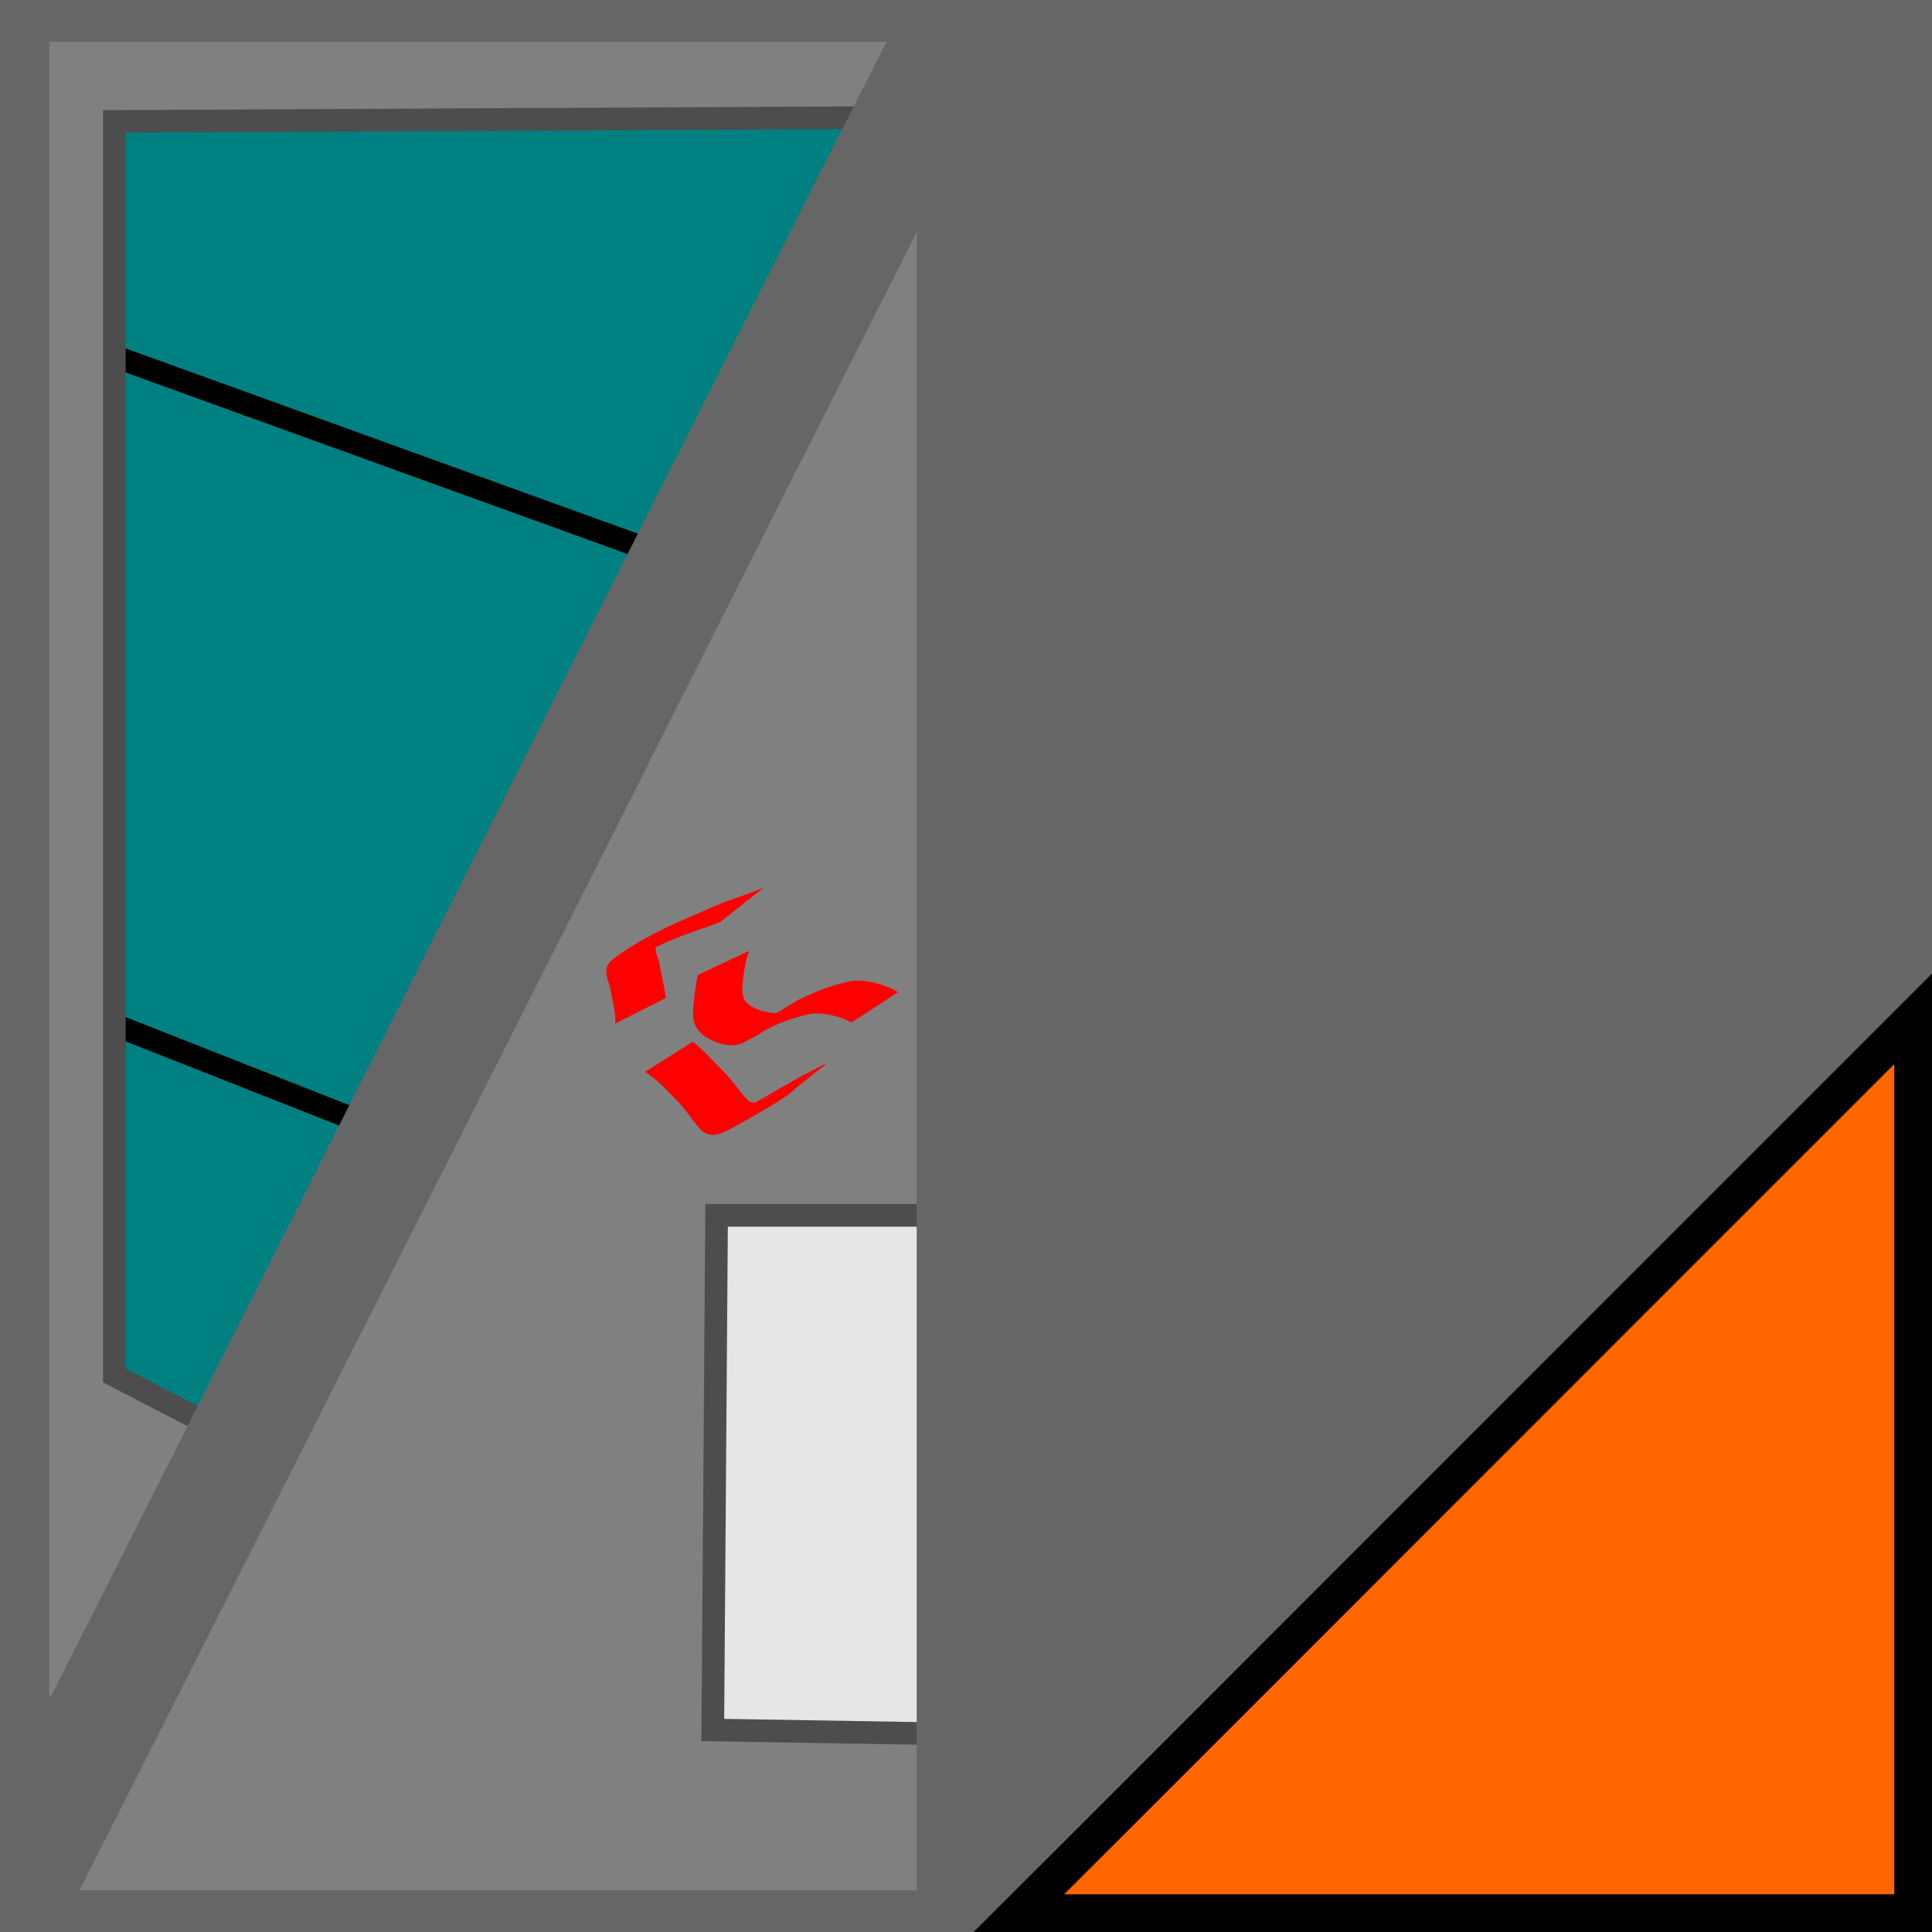
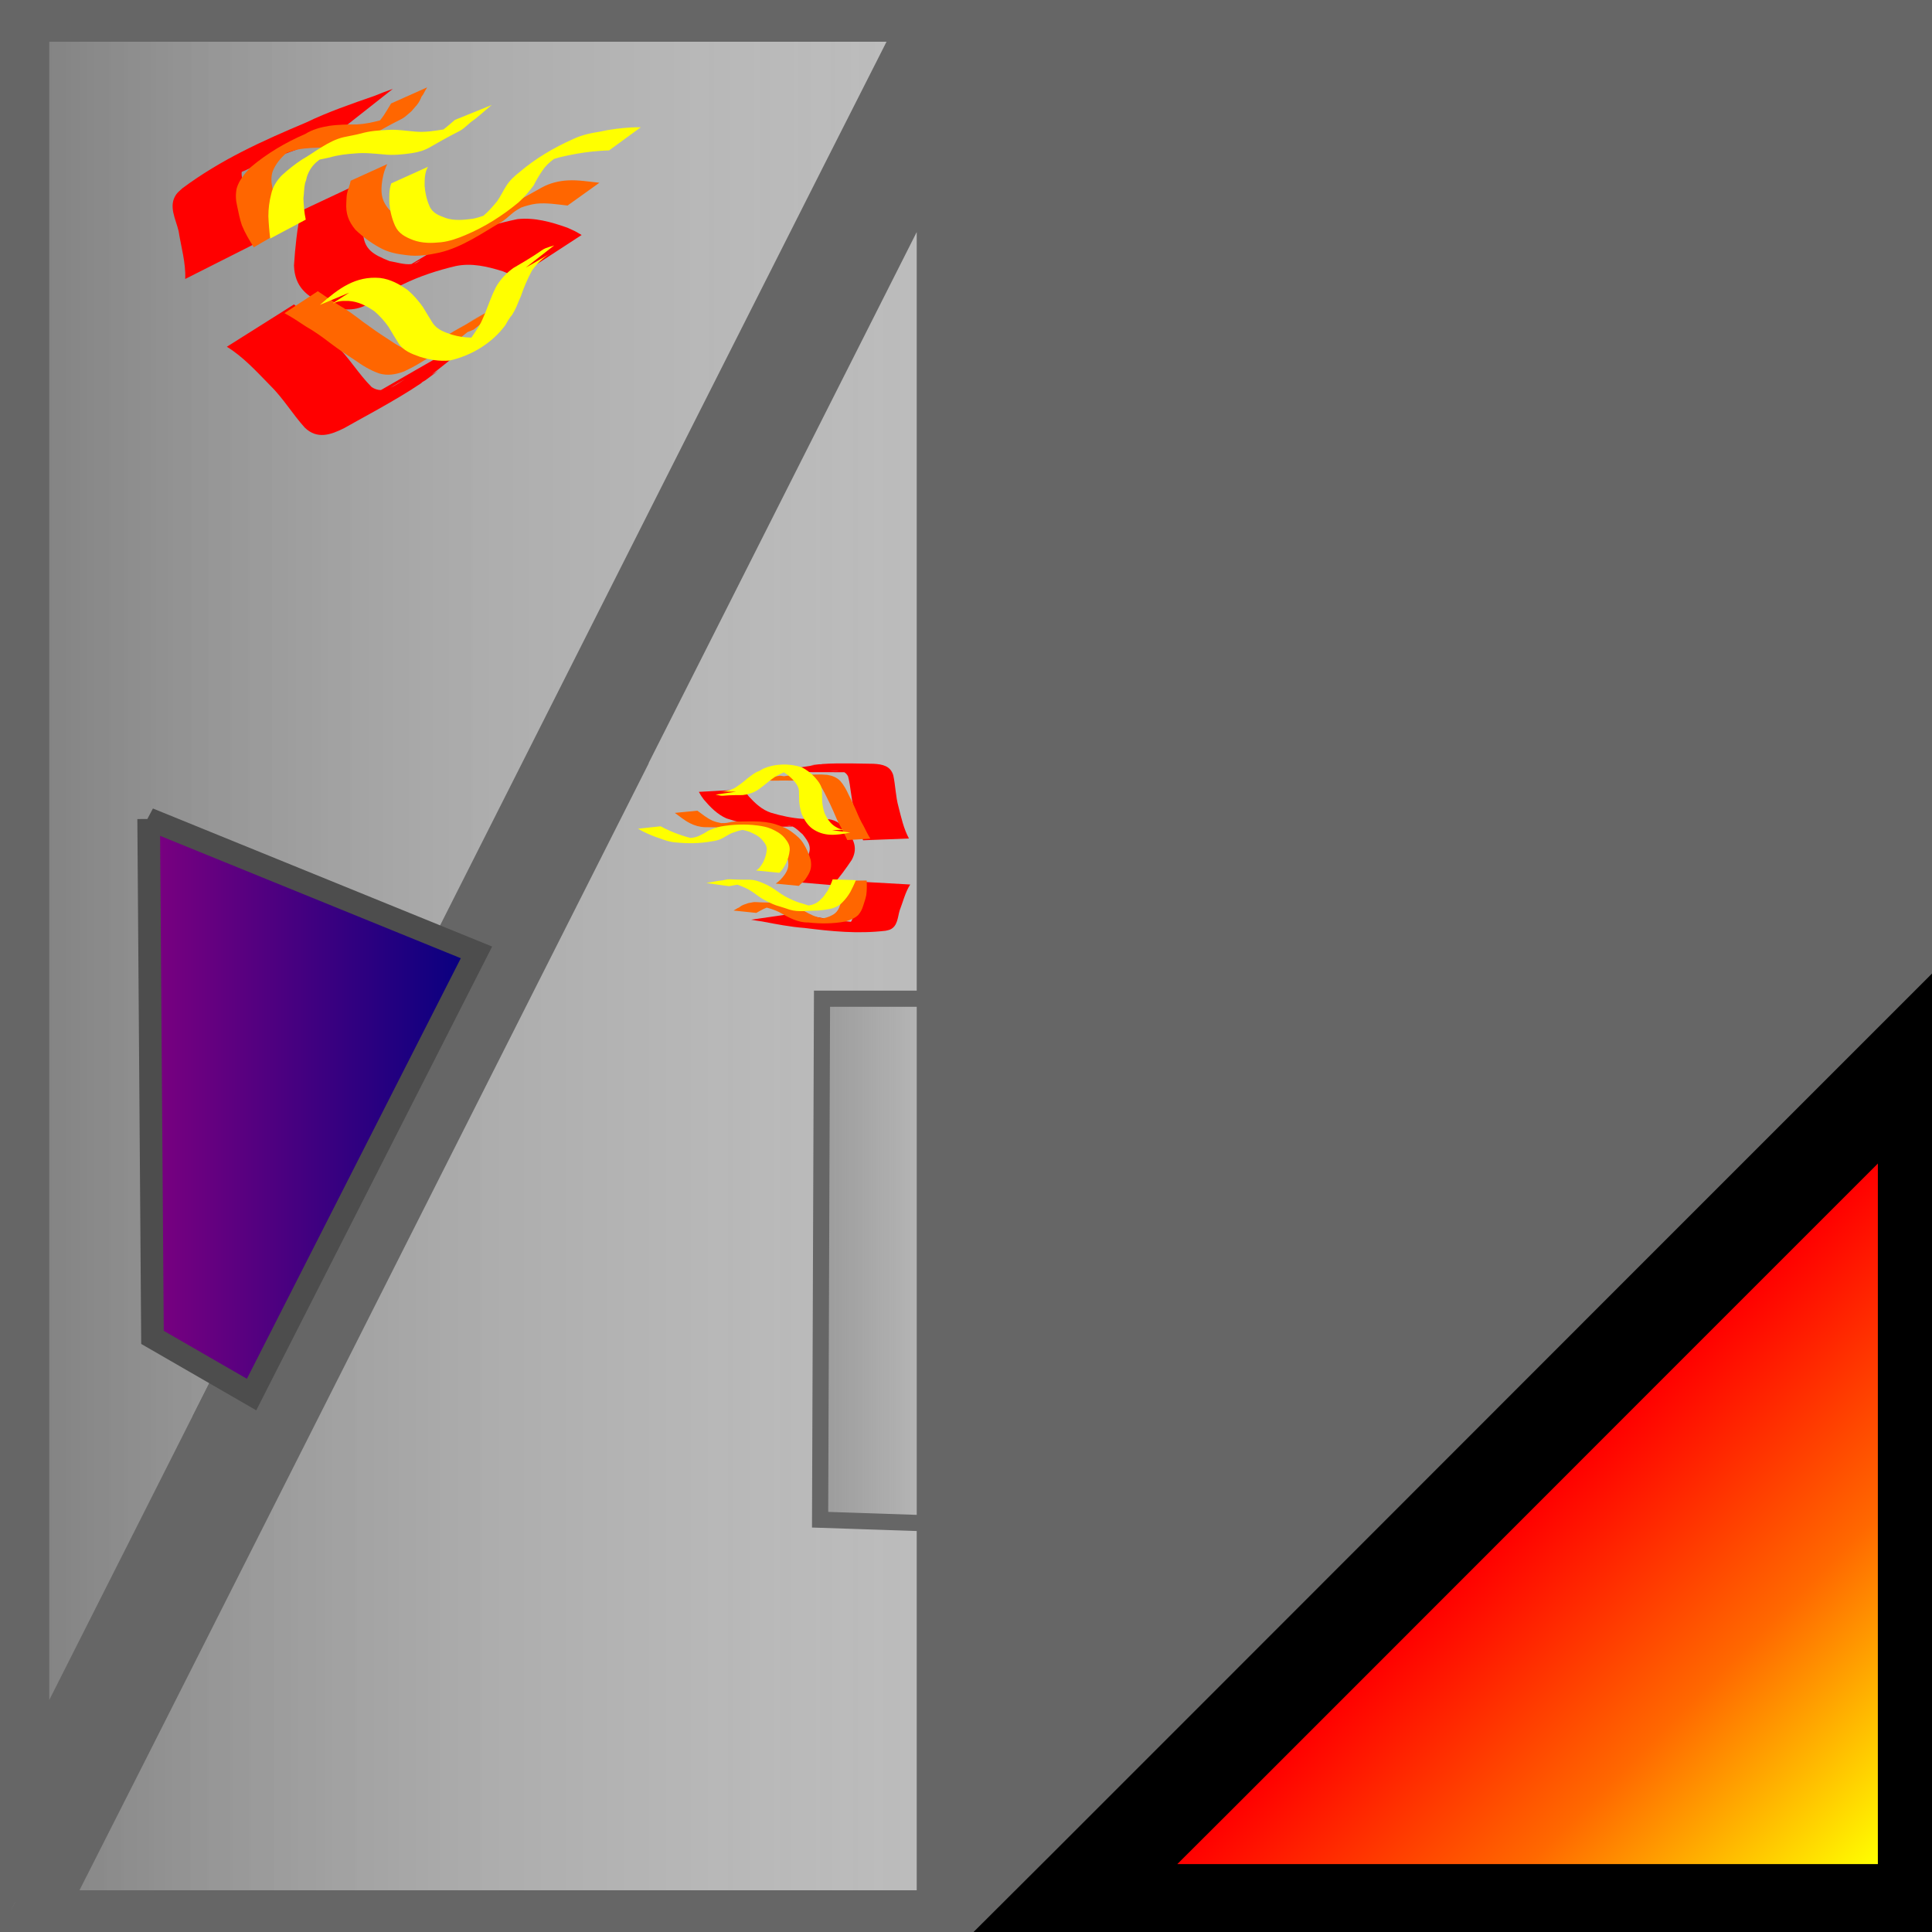
- <svg xmlns="http://www.w3.org/2000/svg" width="256" height="256" id="svg2" version="1.1">
+ <svg xmlns="http://www.w3.org/2000/svg" xmlns:xlink="http://www.w3.org/1999/xlink" width="256" height="256" id="svg2" version="1.1">
  <defs id="defs4">
-     </defs>
+     <linearGradient id="linearGradient3760">
+       <stop style="stop-color:#999999;stop-opacity:1;" offset="0" id="stop3762" />
+       <stop style="stop-color:#999999;stop-opacity:0;" offset="1" id="stop3764" />
+     </linearGradient>
+     <linearGradient id="linearGradient3744">
+       <stop style="stop-color:#808080;stop-opacity:1;" offset="0" id="stop3746" />
+       <stop style="stop-color:#ffffff;stop-opacity:0.561;" offset="1" id="stop3748" />
+     </linearGradient>
+     <linearGradient id="linearGradient3720">
+       <stop style="stop-color:#800080;stop-opacity:1;" offset="0" id="stop3722" />
+       <stop style="stop-color:#000080;stop-opacity:1;" offset="1" id="stop3724" />
+     </linearGradient>
+     <linearGradient id="linearGradient3702">
+       <stop style="stop-color:#ff0000;stop-opacity:1;" offset="0" id="stop3704" />
+       <stop id="stop3710" offset="0.5" style="stop-color:#ff6800;stop-opacity:1;" />
+       <stop style="stop-color:#ffff00;stop-opacity:1;" offset="1" id="stop3706" />
+     </linearGradient>
+     <linearGradient xlink:href="#linearGradient3702" id="linearGradient3708" x1="196" y1="992.362" x2="273.782" y2="992.362" gradientUnits="userSpaceOnUse" gradientTransform="matrix(0.5967172,0.5967172,-0.5967172,0.5967172,677.6167,287.8324)" />
+     <linearGradient xlink:href="#linearGradient3720" id="linearGradient3726" x1="18.198" y1="943.013" x2="64.635" y2="943.013" gradientUnits="userSpaceOnUse" />
+     <linearGradient xlink:href="#linearGradient3744" id="linearGradient3750" x1="2.531" y1="116.844" x2="121.719" y2="116.844" gradientUnits="userSpaceOnUse" />
+     <linearGradient xlink:href="#linearGradient3744" id="linearGradient3758" x1="1.5" y1="136.359" x2="125.188" y2="136.359" gradientUnits="userSpaceOnUse" />
+     <linearGradient xlink:href="#linearGradient3760" id="linearGradient3766" x1="107.596" y1="963.469" x2="125.244" y2="963.469" gradientUnits="userSpaceOnUse" />
+   </defs>
  <g id="layer1" transform="translate(0,-796.3622)">
    <rect style="fill:#00ff00;fill-rule:evenodd;stroke:none" id="rect2816-8" width="128" height="256" x="128" y="796.362" />
    <rect style="fill:#666666;fill-rule:evenodd;stroke:none" id="rect2816-8-8" width="256" height="256" x="0" y="796.362" />
-     <path style="fill:#808080;fill-rule:evenodd;stroke:none" d="M 125.188 19.25 L 116.688 33.781 L 75.75 112.562 L 7.562 247.906 L 2.531 252.469 L 2 251.969 L 1.5 253 L 124.25 253.469 L 125.188 19.25 z " transform="translate(0,796.3622)" id="rect2816-80" />
-     <path style="fill:#008080;fill-rule:evenodd;stroke:none" d="M 6.531 5.531 L 6.531 225.25 L 42.062 154.875 L 42.031 154.875 L 87.656 64.5 L 109.031 22.188 L 117.469 5.531 L 6.531 5.531 z " transform="translate(0,796.3622)" id="rect2816-7" />
-     <path style="fill:none;stroke:#000000;stroke-width:3;stroke-linecap:butt;stroke-linejoin:miter;stroke-opacity:1;stroke-miterlimit:4;stroke-dasharray:none" d="M 15.152,135.792 48.487,148.924 86.873,73.162 15.657,47.403 14.647,46.898" id="path3776" transform="translate(0,796.3622)" />
-     <path style="fill:#808080;stroke:#4d4d4d;stroke-width:3;stroke-linecap:butt;stroke-linejoin:miter;stroke-opacity:1;stroke-miterlimit:4;stroke-dasharray:none" d="m 116.168,15.584 -101.015,0.505 0,166.17 13.637,7.071 L 7.576,231.756 2.525,218.119 3.536,2.452 121.723,1.947 116.168,15.584 z" id="path3774" transform="translate(0,796.3622)" />
-     <path style="fill:#e6e6e6;stroke:#4d4d4d;stroke-width:3;stroke-linecap:butt;stroke-linejoin:miter;stroke-opacity:1;stroke-miterlimit:4;stroke-dasharray:none" d="m 125.259,161.046 -0.505,68.69 -30.305,-0.505 0.505,-68.185 30.305,0 z" id="path3828" transform="translate(0,796.3622)" />
+     <path style="fill:url(#linearGradient3750);fill-rule:evenodd;stroke:none;fill-opacity:1.0" d="M 121.719 1.938 L 3.531 2.438 L 2.531 218.125 L 7.562 231.75 L 28.781 189.344 L 25.531 187.656 L 42.062 154.875 L 42.031 154.875 L 54.812 129.531 L 56.562 130.25 L 117.688 14.562 L 116.625 14.438 L 121.719 1.938 z " id="rect2816-7" transform="translate(0,796.3622)" />
+     <path style="fill:url(#linearGradient3758);fill-rule:evenodd;stroke:none;fill-opacity:1.0" d="M 125.188 19.25 L 116.688 33.781 L 75.75 112.562 L 7.562 247.906 L 2.531 252.469 L 2 251.969 L 1.5 253 L 124.25 253.469 L 125.188 19.25 z " transform="translate(0,796.3622)" id="rect2816-80" />
+     <path style="fill:url(#linearGradient3766);stroke:#666666;stroke-width:2.142;stroke-linecap:butt;stroke-linejoin:miter;stroke-miterlimit:4;stroke-opacity:1;stroke-dasharray:none;fill-opacity:1" d="m 124.173,928.694 -0.254,69.549 -15.252,-0.511 0.254,-69.037 15.252,0 z" id="path3828" />
    <path style="fill:#666666;fill-rule:evenodd;stroke:none" d="M 0 0 L 0 256 L 41 174 L 40.969 174 L 93.625 68.688 L 118.281 19.406 L 128 0 L 0 0 z M 6.531 5.531 L 117.469 5.531 L 109.031 22.188 L 87.656 64.5 L 42.031 154.875 L 42.062 154.875 L 6.531 225.25 L 6.531 5.531 z " id="rect2816" transform="translate(0,796.3622)" />
-     <path style="fill:#ff0000;stroke:none" d="m 101.156,914.018 c -1.136,0.416 -0.538,0.193 -1.719,0.656 -2.191,0.76 -4.414,1.524 -6.5,2.531 -4.116,1.737 -8.004,3.482 -11.688,6.219 -0.189,0.194 -0.406,0.341 -0.562,0.562 -0.776,1.1 -0.049,2.335 0.219,3.469 0.233,1.504 0.693,3.003 0.625,4.531 l 6.688,-3.375 c -0.154,-1.537 -0.617,-3.061 -0.844,-4.594 -0.081,-0.622 -0.606,-1.455 -0.5,-2.156 0.124,-0.052 0.251,-0.104 0.375,-0.156 2.071,-1.038 4.265,-1.74 6.438,-2.531 1.168,-0.429 0.613,-0.22 1.719,-0.625 l 5.75,-4.531 z m -1.906,8.344 -6.781,3.188 c -0.366,1.706 -0.542,3.418 -0.656,5.156 0.064,2.018 1.189,2.926 2.906,3.688 1.236,0.472 2.485,0.701 3.719,0.156 2.061,-1.08 1.513,-0.786 3.312,-1.875 0.159,-0.075 0.162,-0.086 0.375,-0.188 1.58,-0.772 3.262,-1.316 4.969,-1.719 1.516,-0.318 3.022,0.045 4.469,0.5 0.85,0.353 0.444,0.167 1.25,0.594 L 119,927.831 c -0.859,-0.499 -0.437,-0.264 -1.344,-0.688 -1.513,-0.539 -3.099,-0.986 -4.719,-0.812 -1.723,0.362 -3.43,0.816 -5.031,1.562 -2.591,1.108 -1.651,0.712 -5,2.688 -0.678,0.08 -1.436,-0.187 -2.062,-0.281 -1.474,-0.598 -2.489,-1.065 -2.5,-2.844 0.138,-1.714 0.313,-3.466 0.906,-5.094 z m 4.531,7.844 c -0.149,0.105 -0.3,0.215 -0.469,0.281 -0.064,0.025 -0.121,0.046 -0.188,0.062 0.214,-0.123 0.443,-0.221 0.656,-0.344 z m -11.969,4.188 -6.344,4 c 1.557,0.963 2.793,2.33 4.062,3.625 1.253,1.223 2.14,2.74 3.312,4.031 1.171,1.114 2.438,0.677 3.719,0.031 1.121,-0.651 4.939,-2.648 7.281,-4.25 l 0.094,-0.094 c 0.092,-0.064 0.226,-0.125 0.312,-0.188 0.31,-0.222 0.812,-0.619 1.188,-0.875 -0.198,0.115 -0.395,0.229 -0.594,0.344 l 4.75,-3.781 c -1.048,0.428 -1.989,1.063 -3.031,1.5 -2.175,1.255 -4.36,2.487 -6.531,3.75 -0.294,3.8e-4 -0.584,-0.088 -0.875,-0.281 -1.246,-1.24 -2.131,-2.784 -3.406,-4 -1.299,-1.285 -2.5,-2.674 -3.938,-3.812 z m 10.5,7.062 c -0.433,0.271 -0.914,0.604 -1.406,0.812 0.469,-0.271 0.936,-0.542 1.406,-0.812 z" id="path3792" />
    <path style="fill:#666666;fill-rule:evenodd;stroke:none" d="m 128,1052.362 0,-256 -41,82 0.031,0 L 34.375,983.675 9.719,1032.956 0,1052.362 l 128,0 z m -6.531,-5.531 -110.938,0 8.438,-16.656 21.375,-42.312 45.625,-90.375 -0.031,0 35.531,-70.375 0,219.719 z" id="rect2816-5" />
    <path style="fill:#000000;fill-rule:evenodd;stroke:none" d="M 257 128 L 216 169 L 163.375 221.656 L 138.719 246.312 L 129 256 L 257 256 L 257 128 z " transform="translate(0,796.3622)" id="rect2816-5-9" />
-     <path style="fill:#ff6600;fill-rule:evenodd;stroke:none" d="m 251,937.362 -35.234,35.234 -45.225,45.252 -21.189,21.189 -8.352,8.325 110,0 0,-110 z" id="rect2816-5-9-8" />
+     <path style="fill:url(#linearGradient3708);fill-opacity:1;fill-rule:evenodd;stroke:none" d="m 248.827,950.535 -29.734,29.734 -38.164,38.187 -17.881,17.881 -7.048,7.026 92.827,0 0,-92.827 z" id="rect2816-5-9-8" />
+     <g id="g3658" transform="matrix(0.7107024,0,0,0.7107024,13.79556,234.812)">
+       <path id="path3792-7" d="m 53.832,806.7 c -2.241,0.82 -1.061,0.382 -3.39,1.295 -4.322,1.499 -8.706,3.007 -12.822,4.993 -8.119,3.426 -15.79,6.869 -23.055,12.267 -0.373,0.383 -0.801,0.673 -1.11,1.11 -1.531,2.169 -0.096,4.605 0.432,6.843 0.46,2.967 1.367,5.924 1.233,8.938 l 13.192,-6.658 c -0.304,-3.032 -1.216,-6.038 -1.664,-9.062 -0.159,-1.228 -1.196,-2.87 -0.986,-4.253 0.244,-0.102 0.496,-0.205 0.74,-0.308 4.086,-2.048 8.413,-3.432 12.699,-4.993 2.305,-0.847 1.21,-0.434 3.39,-1.233 l 11.343,-8.938 z m -3.76,16.459 -13.377,6.288 c -0.722,3.364 -1.069,6.742 -1.295,10.171 0.126,3.981 2.345,5.771 5.733,7.274 2.439,0.93 4.902,1.383 7.336,0.308 4.065,-2.131 2.985,-1.551 6.534,-3.699 0.314,-0.149 0.319,-0.17 0.74,-0.37 3.117,-1.522 6.435,-2.595 9.801,-3.39 2.991,-0.628 5.962,0.088 8.815,0.986 1.677,0.696 0.876,0.33 2.466,1.171 l 12.206,-7.952 c -1.694,-0.985 -0.861,-0.52 -2.651,-1.356 -2.985,-1.063 -6.114,-1.945 -9.308,-1.603 -3.398,0.713 -6.767,1.609 -9.925,3.082 -5.111,2.186 -3.256,1.404 -9.863,5.301 -1.338,0.158 -2.832,-0.368 -4.069,-0.555 -2.907,-1.18 -4.91,-2.101 -4.932,-5.61 0.272,-3.382 0.618,-6.837 1.788,-10.048 z m 8.938,15.473 c -0.294,0.208 -0.592,0.424 -0.925,0.555 -0.126,0.049 -0.239,0.091 -0.37,0.123 0.421,-0.242 0.873,-0.436 1.295,-0.678 z m -23.61,8.26 -12.514,7.89 c 3.072,1.899 5.509,4.596 8.014,7.151 2.471,2.412 4.222,5.404 6.534,7.952 2.31,2.198 4.809,1.336 7.336,0.062 2.211,-1.285 9.742,-5.224 14.363,-8.384 l 0.185,-0.185 c 0.182,-0.126 0.445,-0.247 0.616,-0.37 0.611,-0.437 1.602,-1.22 2.342,-1.726 -0.392,0.227 -0.779,0.451 -1.171,0.678 l 9.37,-7.459 c -2.067,0.844 -3.924,2.097 -5.98,2.959 -4.291,2.476 -8.601,4.907 -12.884,7.397 -0.581,7.5e-4 -1.153,-0.174 -1.726,-0.555 -2.458,-2.445 -4.204,-5.492 -6.719,-7.89 -2.562,-2.535 -4.932,-5.275 -7.767,-7.521 z m 20.712,13.932 c -0.854,0.535 -1.802,1.191 -2.774,1.603 0.926,-0.535 1.847,-1.07 2.774,-1.603 z" style="fill:#ff0000;stroke:none" />
+       <path id="path3641" transform="translate(0,796.3622)" d="m 60.219,10.062 -6.719,3 c -0.495,0.849 -0.248,0.417 -0.75,1.25 -0.391,0.671 -0.828,1.311 -1.312,1.906 -1.397,0.374 -2.831,0.67 -4.281,0.75 -1.767,0.016 -3.53,0.019 -5.281,0.281 -1.535,0.258 -3.043,0.664 -4.375,1.5 -3.657,1.58 -7.12,3.616 -10.156,6.188 -1.1,1.146 -2.163,2.387 -2.625,3.938 -0.22,1.081 -0.195,2.142 0.062,3.219 0.266,1.236 0.493,2.491 0.906,3.688 0.588,1.442 1.39,2.777 2.219,4.094 l 6.469,-3.75 c -0.953,-1.18 -1.708,-2.493 -2.25,-3.906 -0.332,-1.182 -0.547,-2.419 -0.781,-3.625 -0.216,-0.995 -0.228,-1.939 0.094,-2.906 0.539,-1.334 1.483,-2.469 2.562,-3.406 0.654,-0.248 1.34,-0.465 2.031,-0.625 1.717,-0.335 3.444,-0.346 5.188,-0.375 1.838,-0.037 3.668,-0.363 5.438,-0.844 1.13,-0.338 2.2,-0.846 3.219,-1.438 7.043,-4.087 4.884,-2.288 7.406,-4.469 0.129,-0.158 0.272,-0.315 0.406,-0.469 0.415,-0.475 0.827,-0.902 1.125,-1.469 0.697,-1.325 -0.138,-0.059 0.688,-1.25 0.473,-0.864 0.219,-0.435 0.719,-1.281 z m -7.438,14.312 -6.812,3.094 c -0.144,0.832 -0.527,1.612 -0.688,2.438 -0.085,0.439 -0.096,1.147 -0.125,1.594 -0.124,2.095 0.373,3.487 1.688,5.094 1.366,1.317 2.923,2.474 4.594,3.375 1.526,0.866 3.248,1.179 4.969,1.375 2.068,0.29 4.077,-0.037 6.094,-0.469 4.346,-1.019 8.075,-3.712 11.875,-5.906 0.872,-0.601 1.572,-1.399 2.469,-1.969 0.291,-0.185 0.606,-0.361 0.906,-0.531 0.907,-0.332 1.84,-0.583 2.812,-0.719 1.955,-0.204 3.906,0.132 5.844,0.344 l 5.938,-4.25 c -1.972,-0.2 -3.916,-0.549 -5.906,-0.438 -1.692,0.095 -3.315,0.5 -4.812,1.312 -2.343,1.32 -4.698,2.601 -7.031,3.938 -1.113,0.638 -2.033,1.61 -3.188,2.188 -0.592,0.365 -1.164,0.747 -1.719,1.156 -0.518,0.201 -0.998,0.379 -1.406,0.469 -1.947,0.453 -3.893,0.881 -5.906,0.625 -1.655,-0.138 -3.3,-0.348 -4.781,-1.156 -1.632,-0.779 -3.137,-1.878 -4.469,-3.094 -1.241,-1.486 -1.544,-2.694 -1.375,-4.625 0.131,-1.324 0.448,-2.643 1.031,-3.844 z M 39.844,48.062 33.625,52.156 c 1.374,0.736 2.671,1.607 3.969,2.469 1.586,0.893 3.06,1.955 4.5,3.062 1.505,1.146 3.067,2.191 4.656,3.219 1.412,1.012 2.914,1.939 4.562,2.5 1.558,0.458 3.108,0.181 4.594,-0.375 2.862,-1.395 1.195,-0.577 6.562,-3.719 2.538,-1.37 1.618,-0.64 3.656,-2.312 0.537,-0.434 1.078,-0.881 1.625,-1.312 0.39,-0.145 0.776,-0.298 1.156,-0.469 l 5.812,-4.594 c -0.627,0.251 -1.153,0.677 -1.844,0.75 -1.735,0.627 -3.479,1.65 -5.125,2.656 1.812,-1.033 3.653,-2.062 2.75,-1.531 -3.637,2.138 -4.808,2.774 -5.406,3.094 -0.047,0.025 -0.149,0.105 -0.188,0.125 -0.051,0.028 -0.106,0.067 -0.156,0.094 -0.01,0.005 -0.053,0.026 -0.062,0.031 -0.046,0.028 -0.165,0.079 -0.188,0.094 -0.22,0.113 -0.346,0.172 -1.531,0.938 -0.991,0.683 -1.933,1.439 -2.875,2.188 -0.886,0.261 -1.794,0.389 -2.719,0.219 -1.643,-0.394 -3.074,-1.388 -4.469,-2.312 -1.581,-1.004 -3.115,-2.085 -4.625,-3.188 -1.451,-1.113 -2.932,-2.23 -4.531,-3.125 -1.32,-0.847 -2.618,-1.697 -3.906,-2.594 z m 25.25,7.531 c 0.782,-0.434 1.621,-0.931 2.5,-1.469 -0.962,0.55 -1.902,1.119 -2.5,1.469 z" style="fill:#ff6600;fill-opacity:1;stroke:none" />
+       <path id="path3649" transform="translate(0,796.3622)" d="m 72.281,13.344 -6.875,2.781 -0.438,0.375 c -0.539,0.484 -1.123,0.954 -1.688,1.406 -1.718,0.277 -3.475,0.556 -5.219,0.406 C 56.294,18.167 54.528,17.868 52.75,18 c -1.636,0.074 -3.261,0.203 -4.844,0.656 -1.057,0.282 -2.154,0.446 -3.219,0.688 -2.878,0.654 -5.48,2.874 -7.812,4.188 -1.334,0.873 -2.571,1.864 -3.75,2.938 -0.943,0.981 -1.679,2.117 -1.969,3.469 -0.36,1.366 -0.531,2.741 -0.531,4.156 0.056,1.39 0.171,2.775 0.344,4.156 l 6.625,-3.531 C 37.306,33.408 37.222,32.086 37.156,30.75 c 0.133,-0.918 0.096,-1.906 0.312,-2.812 0.045,-0.19 0.117,-0.38 0.188,-0.562 l 0.156,-0.656 c 0.387,-1.21 1.135,-2.274 2.156,-3.031 0.06,-0.055 0.128,-0.102 0.188,-0.156 0.635,-0.145 1.278,-0.257 1.906,-0.406 1.563,-0.46 3.162,-0.641 4.781,-0.75 1.761,-0.169 3.529,0.04 5.281,0.188 1.778,0.191 3.551,0.01 5.312,-0.25 1.157,-0.169 2.297,-0.506 3.312,-1.094 6.995,-4.046 4.968,-2.342 7.594,-4.656 1.234,-0.852 2.32,-1.886 3.469,-2.844 l 0.469,-0.375 z M 100.062,17.5 c -1.204,0.029 -0.612,-0.019 -1.812,0.031 -1.948,0.13 -3.875,0.341 -5.781,0.781 -1.725,0.27 -3.484,0.638 -5.062,1.406 -3.575,1.589 -6.961,3.596 -9.938,6.125 -0.972,0.772 -1.88,1.582 -2.531,2.656 -0.577,0.912 -1.035,1.899 -1.656,2.781 -0.788,0.968 -1.608,1.91 -2.562,2.719 -0.649,0.224 -1.318,0.431 -2,0.562 -1.654,0.207 -3.352,0.406 -4.969,-0.125 -1.267,-0.469 -2.465,-0.86 -3.062,-2.188 -0.55,-1.22 -0.837,-2.541 -0.938,-3.875 0.011,-1.194 0.011,-2.43 0.625,-3.5 l -6.844,3.094 c -0.424,1.214 -0.376,2.486 -0.344,3.75 0.125,1.433 0.473,2.845 1.062,4.156 0.673,1.475 1.935,2.105 3.375,2.656 1.675,0.624 3.471,0.587 5.219,0.406 1.564,-0.177 3.029,-0.707 4.469,-1.312 3.665,-1.535 6.977,-3.642 10,-6.156 1.031,-0.929 1.918,-1.986 2.75,-3.094 0.5,-0.987 1.057,-1.932 1.688,-2.844 0.569,-0.862 1.31,-1.523 2.125,-2.125 0.906,-0.286 1.85,-0.504 2.781,-0.688 1.892,-0.4 3.791,-0.67 5.719,-0.812 1.186,-0.065 0.588,-0.049 1.781,-0.094 L 100.062,17.5 z M 83.906,39.531 c -3.256,1.008 -0.475,0.099 -7.625,4.219 -1.307,0.96 -2.414,2.11 -3.219,3.531 -0.8,1.555 -1.355,3.191 -2,4.812 -0.259,0.592 -0.494,1.203 -0.781,1.781 -0.501,1.01 -1.193,1.905 -1.812,2.844 -1.2,-0.013 -2.39,-0.192 -3.562,-0.531 -1.36,-0.443 -2.777,-0.925 -3.625,-2.156 -0.622,-1.025 -1.268,-2.029 -1.875,-3.062 -0.807,-1.135 -1.754,-2.221 -2.812,-3.125 -1.563,-1.11 -3.216,-2.015 -5.156,-2.25 -4.564,-0.389 -7.67,1.914 -11.219,5.031 l 5.469,-2.281 c -0.906,0.578 -1.549,0.987 -2.969,1.906 -0.025,0.016 -0.025,0.056 -0.031,0.062 0.143,-0.037 0.678,-0.263 0.906,-0.312 0.75,-0.163 1.167,-0.124 1.938,-0.125 1.841,0.101 3.393,0.915 4.875,1.938 0.987,0.85 1.88,1.835 2.625,2.906 0.591,1.023 1.229,2.021 1.844,3.031 0.907,1.418 2.452,2 3.969,2.531 1.786,0.577 3.66,0.869 5.531,0.719 4.089,-0.903 8.008,-3.263 10.469,-6.656 0.162,-0.294 0.32,-0.591 0.5,-0.875 0.887,-1.404 0.299,-0.215 1.125,-1.688 0.491,-0.876 0.792,-1.843 1.219,-2.75 0.562,-1.658 1.236,-3.238 2.062,-4.781 0.904,-1.318 2.011,-2.357 3.375,-3.188 -2.093,1.224 -3.461,2.013 -4.5,2.594 l 5.281,-4.125 z" style="fill:#ffff00;fill-opacity:1;stroke:none" />
+     </g>
+     <g transform="matrix(-0.3561277,-0.2056104,0.2056104,-0.3561277,-47.16092,1216.585)" id="g3658-0">
+       <path id="path3792-7-0" d="m 53.832,806.7 c -2.241,0.82 -1.061,0.382 -3.39,1.295 -4.322,1.499 -8.706,3.007 -12.822,4.993 -8.119,3.426 -15.79,6.869 -23.055,12.267 -0.373,0.383 -0.801,0.673 -1.11,1.11 -1.531,2.169 -0.096,4.605 0.432,6.843 0.46,2.967 1.367,5.924 1.233,8.938 l 13.192,-6.658 c -0.304,-3.032 -1.216,-6.038 -1.664,-9.062 -0.159,-1.228 -1.196,-2.87 -0.986,-4.253 0.244,-0.102 0.496,-0.205 0.74,-0.308 4.086,-2.048 8.413,-3.432 12.699,-4.993 2.305,-0.847 1.21,-0.434 3.39,-1.233 l 11.343,-8.938 z m -3.76,16.459 -13.377,6.288 c -0.722,3.364 -1.069,6.742 -1.295,10.171 0.126,3.981 2.345,5.771 5.733,7.274 2.439,0.93 4.902,1.383 7.336,0.308 4.065,-2.131 2.985,-1.551 6.534,-3.699 0.314,-0.149 0.319,-0.17 0.74,-0.37 3.117,-1.522 6.435,-2.595 9.801,-3.39 2.991,-0.628 5.962,0.088 8.815,0.986 1.677,0.696 0.876,0.33 2.466,1.171 l 12.206,-7.952 c -1.694,-0.985 -0.861,-0.52 -2.651,-1.356 -2.985,-1.063 -6.114,-1.945 -9.308,-1.603 -3.398,0.713 -6.767,1.609 -9.925,3.082 -5.111,2.186 -3.256,1.404 -9.863,5.301 -1.338,0.158 -2.832,-0.368 -4.069,-0.555 -2.907,-1.18 -4.91,-2.101 -4.932,-5.61 0.272,-3.382 0.618,-6.837 1.788,-10.048 z m 8.938,15.473 c -0.294,0.208 -0.592,0.424 -0.925,0.555 -0.126,0.049 -0.239,0.091 -0.37,0.123 0.421,-0.242 0.873,-0.436 1.295,-0.678 z m -23.61,8.26 -12.514,7.89 c 3.072,1.899 5.509,4.596 8.014,7.151 2.471,2.412 4.222,5.404 6.534,7.952 2.31,2.198 4.809,1.336 7.336,0.062 2.211,-1.285 9.742,-5.224 14.363,-8.384 l 0.185,-0.185 c 0.182,-0.126 0.445,-0.247 0.616,-0.37 0.611,-0.437 1.602,-1.22 2.342,-1.726 -0.392,0.227 -0.779,0.451 -1.171,0.678 l 9.37,-7.459 c -2.067,0.844 -3.924,2.097 -5.98,2.959 -4.291,2.476 -8.601,4.907 -12.884,7.397 -0.581,7.5e-4 -1.153,-0.174 -1.726,-0.555 -2.458,-2.445 -4.204,-5.492 -6.719,-7.89 -2.562,-2.535 -4.932,-5.275 -7.767,-7.521 z m 20.712,13.932 c -0.854,0.535 -1.802,1.191 -2.774,1.603 0.926,-0.535 1.847,-1.07 2.774,-1.603 z" style="fill:#ff0000;stroke:none" />
+       <path id="path3641-2" transform="translate(0,796.3622)" d="m 60.219,10.062 -6.719,3 c -0.495,0.849 -0.248,0.417 -0.75,1.25 -0.391,0.671 -0.828,1.311 -1.312,1.906 -1.397,0.374 -2.831,0.67 -4.281,0.75 -1.767,0.016 -3.53,0.019 -5.281,0.281 -1.535,0.258 -3.043,0.664 -4.375,1.5 -3.657,1.58 -7.12,3.616 -10.156,6.188 -1.1,1.146 -2.163,2.387 -2.625,3.938 -0.22,1.081 -0.195,2.142 0.062,3.219 0.266,1.236 0.493,2.491 0.906,3.688 0.588,1.442 1.39,2.777 2.219,4.094 l 6.469,-3.75 c -0.953,-1.18 -1.708,-2.493 -2.25,-3.906 -0.332,-1.182 -0.547,-2.419 -0.781,-3.625 -0.216,-0.995 -0.228,-1.939 0.094,-2.906 0.539,-1.334 1.483,-2.469 2.562,-3.406 0.654,-0.248 1.34,-0.465 2.031,-0.625 1.717,-0.335 3.444,-0.346 5.188,-0.375 1.838,-0.037 3.668,-0.363 5.438,-0.844 1.13,-0.338 2.2,-0.846 3.219,-1.438 7.043,-4.087 4.884,-2.288 7.406,-4.469 0.129,-0.158 0.272,-0.315 0.406,-0.469 0.415,-0.475 0.827,-0.902 1.125,-1.469 0.697,-1.325 -0.138,-0.059 0.688,-1.25 0.473,-0.864 0.219,-0.435 0.719,-1.281 z m -7.438,14.312 -6.812,3.094 c -0.144,0.832 -0.527,1.612 -0.688,2.438 -0.085,0.439 -0.096,1.147 -0.125,1.594 -0.124,2.095 0.373,3.487 1.688,5.094 1.366,1.317 2.923,2.474 4.594,3.375 1.526,0.866 3.248,1.179 4.969,1.375 2.068,0.29 4.077,-0.037 6.094,-0.469 4.346,-1.019 8.075,-3.712 11.875,-5.906 0.872,-0.601 1.572,-1.399 2.469,-1.969 0.291,-0.185 0.606,-0.361 0.906,-0.531 0.907,-0.332 1.84,-0.583 2.812,-0.719 1.955,-0.204 3.906,0.132 5.844,0.344 l 5.938,-4.25 c -1.972,-0.2 -3.916,-0.549 -5.906,-0.438 -1.692,0.095 -3.315,0.5 -4.812,1.312 -2.343,1.32 -4.698,2.601 -7.031,3.938 -1.113,0.638 -2.033,1.61 -3.188,2.188 -0.592,0.365 -1.164,0.747 -1.719,1.156 -0.518,0.201 -0.998,0.379 -1.406,0.469 -1.947,0.453 -3.893,0.881 -5.906,0.625 -1.655,-0.138 -3.3,-0.348 -4.781,-1.156 -1.632,-0.779 -3.137,-1.878 -4.469,-3.094 -1.241,-1.486 -1.544,-2.694 -1.375,-4.625 0.131,-1.324 0.448,-2.643 1.031,-3.844 z M 39.844,48.062 33.625,52.156 c 1.374,0.736 2.671,1.607 3.969,2.469 1.586,0.893 3.06,1.955 4.5,3.062 1.505,1.146 3.067,2.191 4.656,3.219 1.412,1.012 2.914,1.939 4.562,2.5 1.558,0.458 3.108,0.181 4.594,-0.375 2.862,-1.395 1.195,-0.577 6.562,-3.719 2.538,-1.37 1.618,-0.64 3.656,-2.312 0.537,-0.434 1.078,-0.881 1.625,-1.312 0.39,-0.145 0.776,-0.298 1.156,-0.469 l 5.812,-4.594 c -0.627,0.251 -1.153,0.677 -1.844,0.75 -1.735,0.627 -3.479,1.65 -5.125,2.656 1.812,-1.033 3.653,-2.062 2.75,-1.531 -3.637,2.138 -4.808,2.774 -5.406,3.094 -0.047,0.025 -0.149,0.105 -0.188,0.125 -0.051,0.028 -0.106,0.067 -0.156,0.094 -0.01,0.005 -0.053,0.026 -0.062,0.031 -0.046,0.028 -0.165,0.079 -0.188,0.094 -0.22,0.113 -0.346,0.172 -1.531,0.938 -0.991,0.683 -1.933,1.439 -2.875,2.188 -0.886,0.261 -1.794,0.389 -2.719,0.219 -1.643,-0.394 -3.074,-1.388 -4.469,-2.312 -1.581,-1.004 -3.115,-2.085 -4.625,-3.188 -1.451,-1.113 -2.932,-2.23 -4.531,-3.125 -1.32,-0.847 -2.618,-1.697 -3.906,-2.594 z m 25.25,7.531 c 0.782,-0.434 1.621,-0.931 2.5,-1.469 -0.962,0.55 -1.902,1.119 -2.5,1.469 z" style="fill:#ff6600;fill-opacity:1;stroke:none" />
+       <path id="path3649-2" transform="translate(0,796.3622)" d="m 72.281,13.344 -6.875,2.781 -0.438,0.375 c -0.539,0.484 -1.123,0.954 -1.688,1.406 -1.718,0.277 -3.475,0.556 -5.219,0.406 C 56.294,18.167 54.528,17.868 52.75,18 c -1.636,0.074 -3.261,0.203 -4.844,0.656 -1.057,0.282 -2.154,0.446 -3.219,0.688 -2.878,0.654 -5.48,2.874 -7.812,4.188 -1.334,0.873 -2.571,1.864 -3.75,2.938 -0.943,0.981 -1.679,2.117 -1.969,3.469 -0.36,1.366 -0.531,2.741 -0.531,4.156 0.056,1.39 0.171,2.775 0.344,4.156 l 6.625,-3.531 C 37.306,33.408 37.222,32.086 37.156,30.75 c 0.133,-0.918 0.096,-1.906 0.312,-2.812 0.045,-0.19 0.117,-0.38 0.188,-0.562 l 0.156,-0.656 c 0.387,-1.21 1.135,-2.274 2.156,-3.031 0.06,-0.055 0.128,-0.102 0.188,-0.156 0.635,-0.145 1.278,-0.257 1.906,-0.406 1.563,-0.46 3.162,-0.641 4.781,-0.75 1.761,-0.169 3.529,0.04 5.281,0.188 1.778,0.191 3.551,0.01 5.312,-0.25 1.157,-0.169 2.297,-0.506 3.312,-1.094 6.995,-4.046 4.968,-2.342 7.594,-4.656 1.234,-0.852 2.32,-1.886 3.469,-2.844 l 0.469,-0.375 z M 100.062,17.5 c -1.204,0.029 -0.612,-0.019 -1.812,0.031 -1.948,0.13 -3.875,0.341 -5.781,0.781 -1.725,0.27 -3.484,0.638 -5.062,1.406 -3.575,1.589 -6.961,3.596 -9.938,6.125 -0.972,0.772 -1.88,1.582 -2.531,2.656 -0.577,0.912 -1.035,1.899 -1.656,2.781 -0.788,0.968 -1.608,1.91 -2.562,2.719 -0.649,0.224 -1.318,0.431 -2,0.562 -1.654,0.207 -3.352,0.406 -4.969,-0.125 -1.267,-0.469 -2.465,-0.86 -3.062,-2.188 -0.55,-1.22 -0.837,-2.541 -0.938,-3.875 0.011,-1.194 0.011,-2.43 0.625,-3.5 l -6.844,3.094 c -0.424,1.214 -0.376,2.486 -0.344,3.75 0.125,1.433 0.473,2.845 1.062,4.156 0.673,1.475 1.935,2.105 3.375,2.656 1.675,0.624 3.471,0.587 5.219,0.406 1.564,-0.177 3.029,-0.707 4.469,-1.312 3.665,-1.535 6.977,-3.642 10,-6.156 1.031,-0.929 1.918,-1.986 2.75,-3.094 0.5,-0.987 1.057,-1.932 1.688,-2.844 0.569,-0.862 1.31,-1.523 2.125,-2.125 0.906,-0.286 1.85,-0.504 2.781,-0.688 1.892,-0.4 3.791,-0.67 5.719,-0.812 1.186,-0.065 0.588,-0.049 1.781,-0.094 L 100.062,17.5 z M 83.906,39.531 c -3.256,1.008 -0.475,0.099 -7.625,4.219 -1.307,0.96 -2.414,2.11 -3.219,3.531 -0.8,1.555 -1.355,3.191 -2,4.812 -0.259,0.592 -0.494,1.203 -0.781,1.781 -0.501,1.01 -1.193,1.905 -1.812,2.844 -1.2,-0.013 -2.39,-0.192 -3.562,-0.531 -1.36,-0.443 -2.777,-0.925 -3.625,-2.156 -0.622,-1.025 -1.268,-2.029 -1.875,-3.062 -0.807,-1.135 -1.754,-2.221 -2.812,-3.125 -1.563,-1.11 -3.216,-2.015 -5.156,-2.25 -4.564,-0.389 -7.67,1.914 -11.219,5.031 l 5.469,-2.281 c -0.906,0.578 -1.549,0.987 -2.969,1.906 -0.025,0.016 -0.025,0.056 -0.031,0.062 0.143,-0.037 0.678,-0.263 0.906,-0.312 0.75,-0.163 1.167,-0.124 1.938,-0.125 1.841,0.101 3.393,0.915 4.875,1.938 0.987,0.85 1.88,1.835 2.625,2.906 0.591,1.023 1.229,2.021 1.844,3.031 0.907,1.418 2.452,2 3.969,2.531 1.786,0.577 3.66,0.869 5.531,0.719 4.089,-0.903 8.008,-3.263 10.469,-6.656 0.162,-0.294 0.32,-0.591 0.5,-0.875 0.887,-1.404 0.299,-0.215 1.125,-1.688 0.491,-0.876 0.792,-1.843 1.219,-2.75 0.562,-1.658 1.236,-3.238 2.062,-4.781 0.904,-1.318 2.011,-2.357 3.375,-3.188 -2.093,1.224 -3.461,2.013 -4.5,2.594 l 5.281,-4.125 z" style="fill:#ffff00;fill-opacity:1;stroke:none" />
+     </g>
+     <path style="fill:url(#linearGradient3726);stroke:#4d4d4d;stroke-width:3;stroke-linecap:butt;stroke-linejoin:miter;stroke-miterlimit:4;stroke-opacity:1;stroke-dasharray:none;fill-opacity:1" d="m 19.698,904.88 43.437,17.678 -29.799,58.589 -13.132,-7.576 -0.505,-68.69 z" id="path3717" />
  </g>
</svg>
